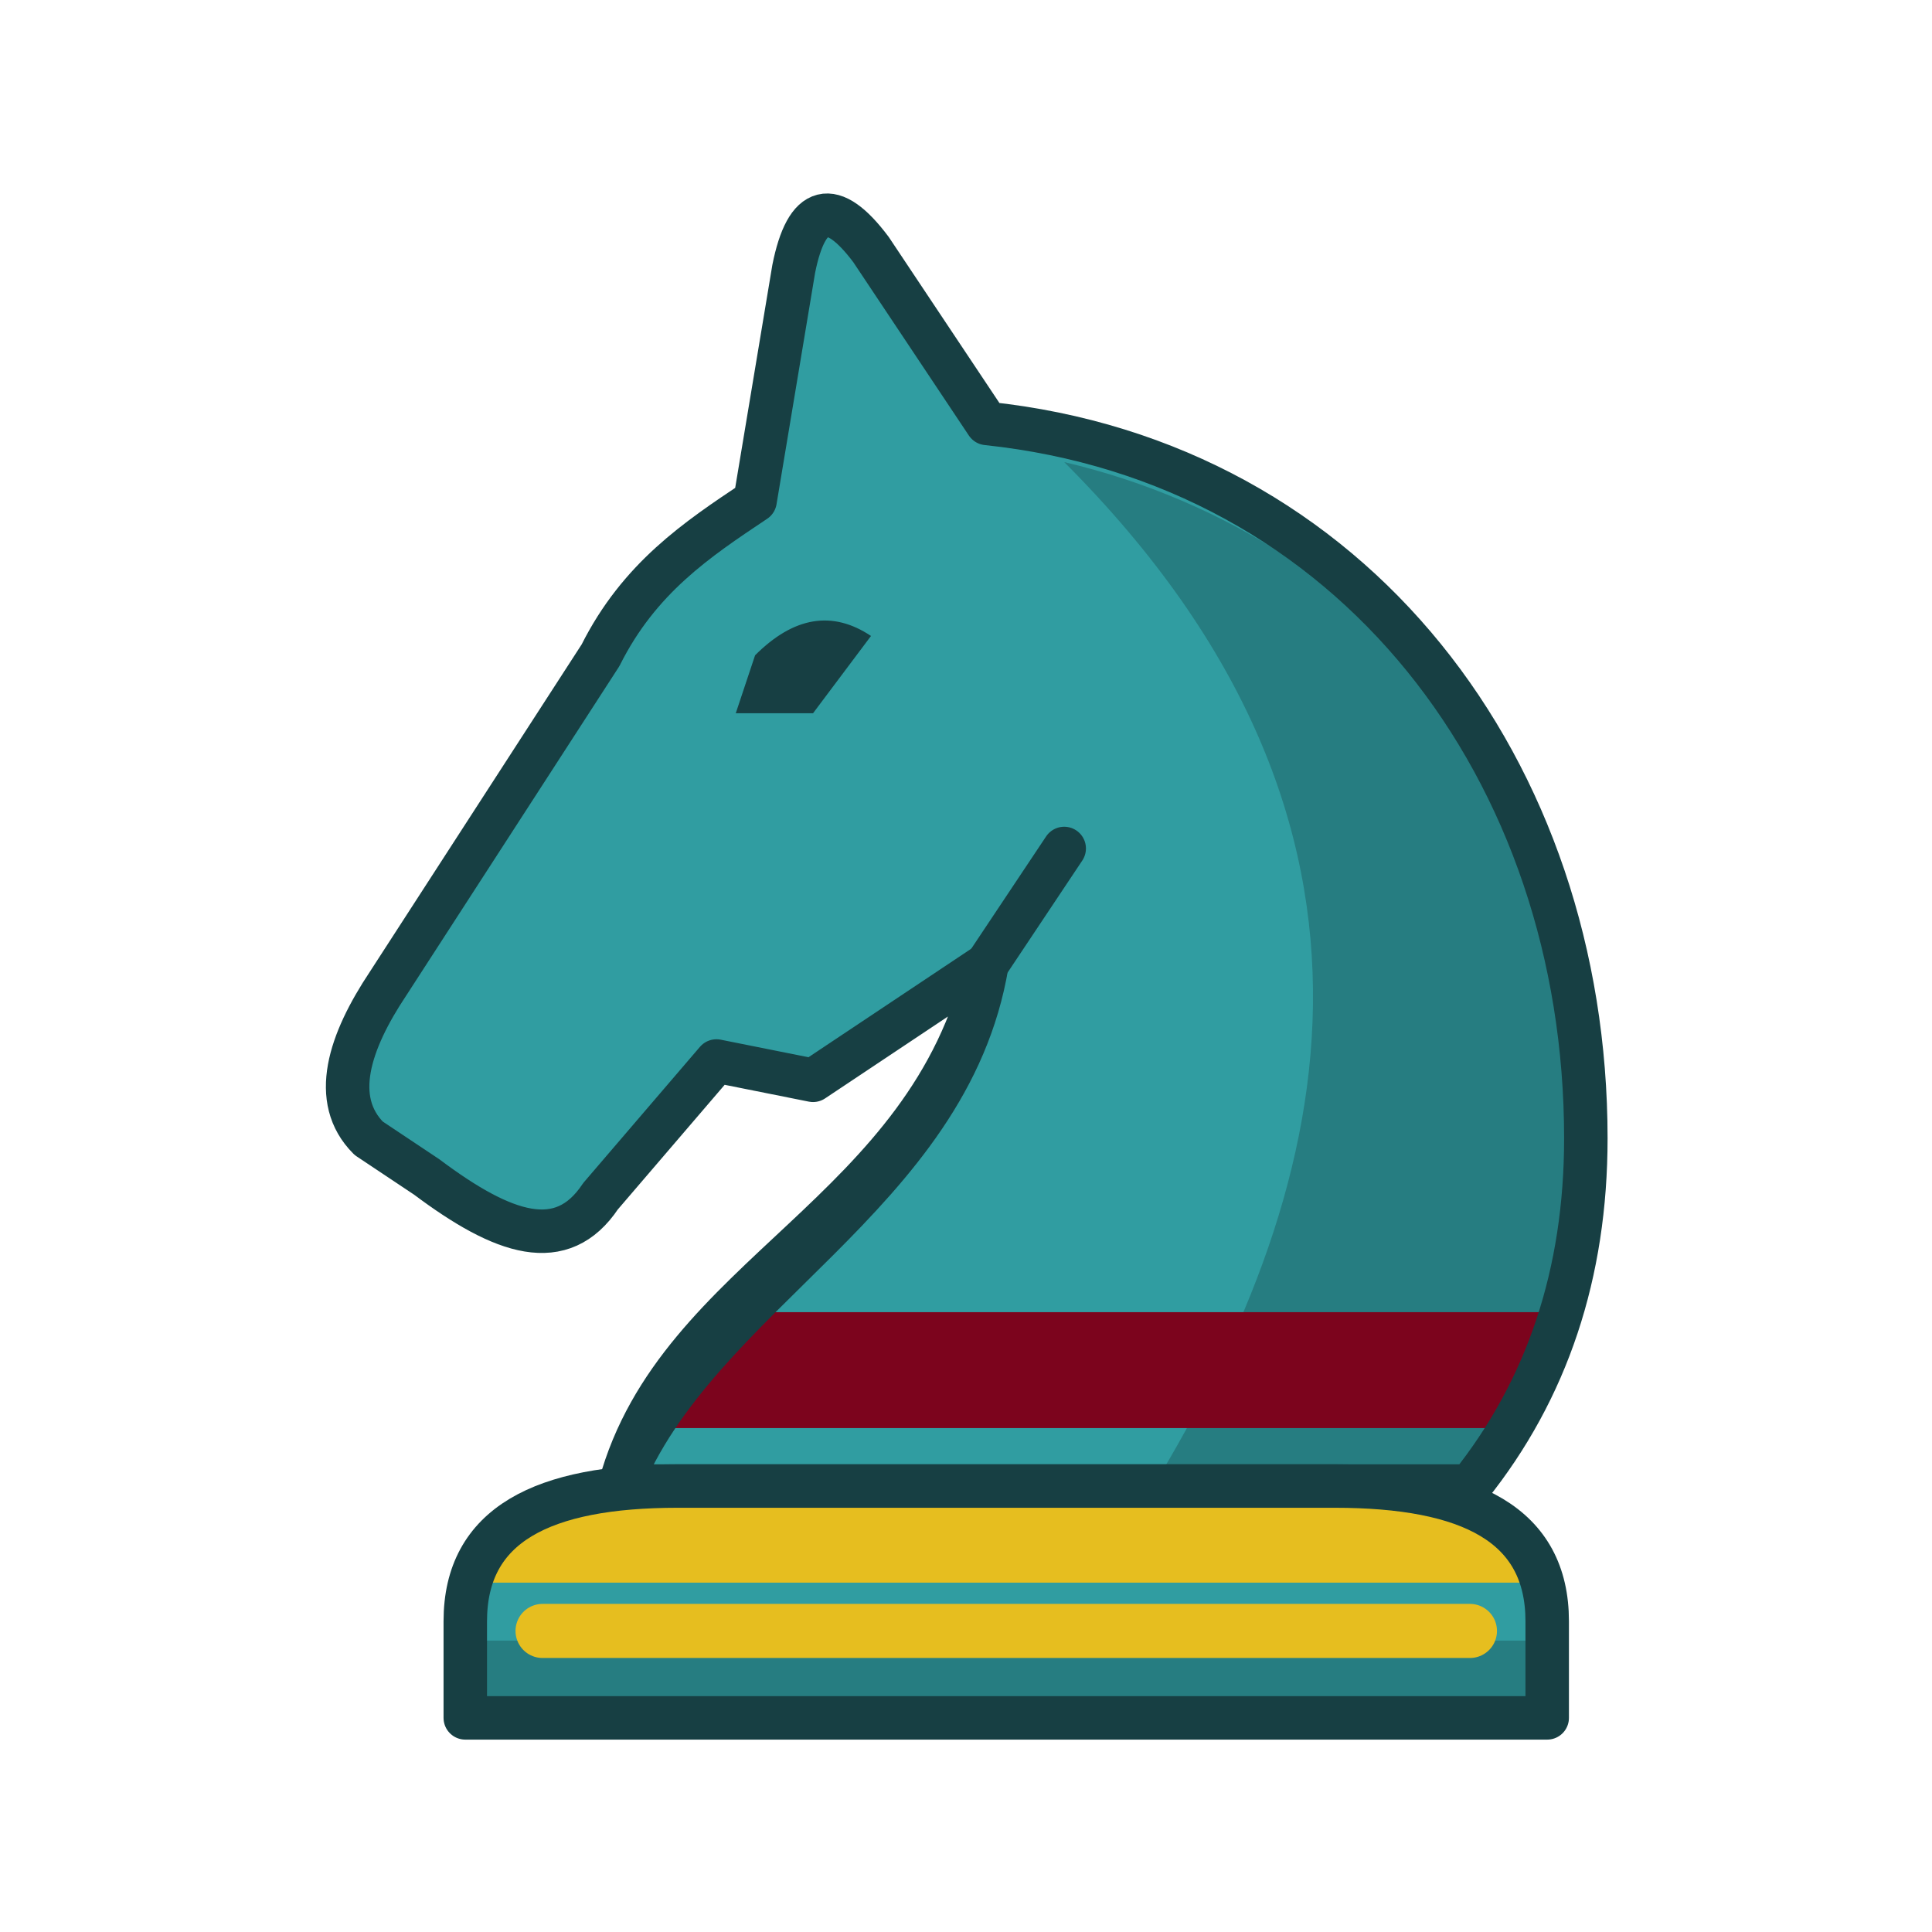
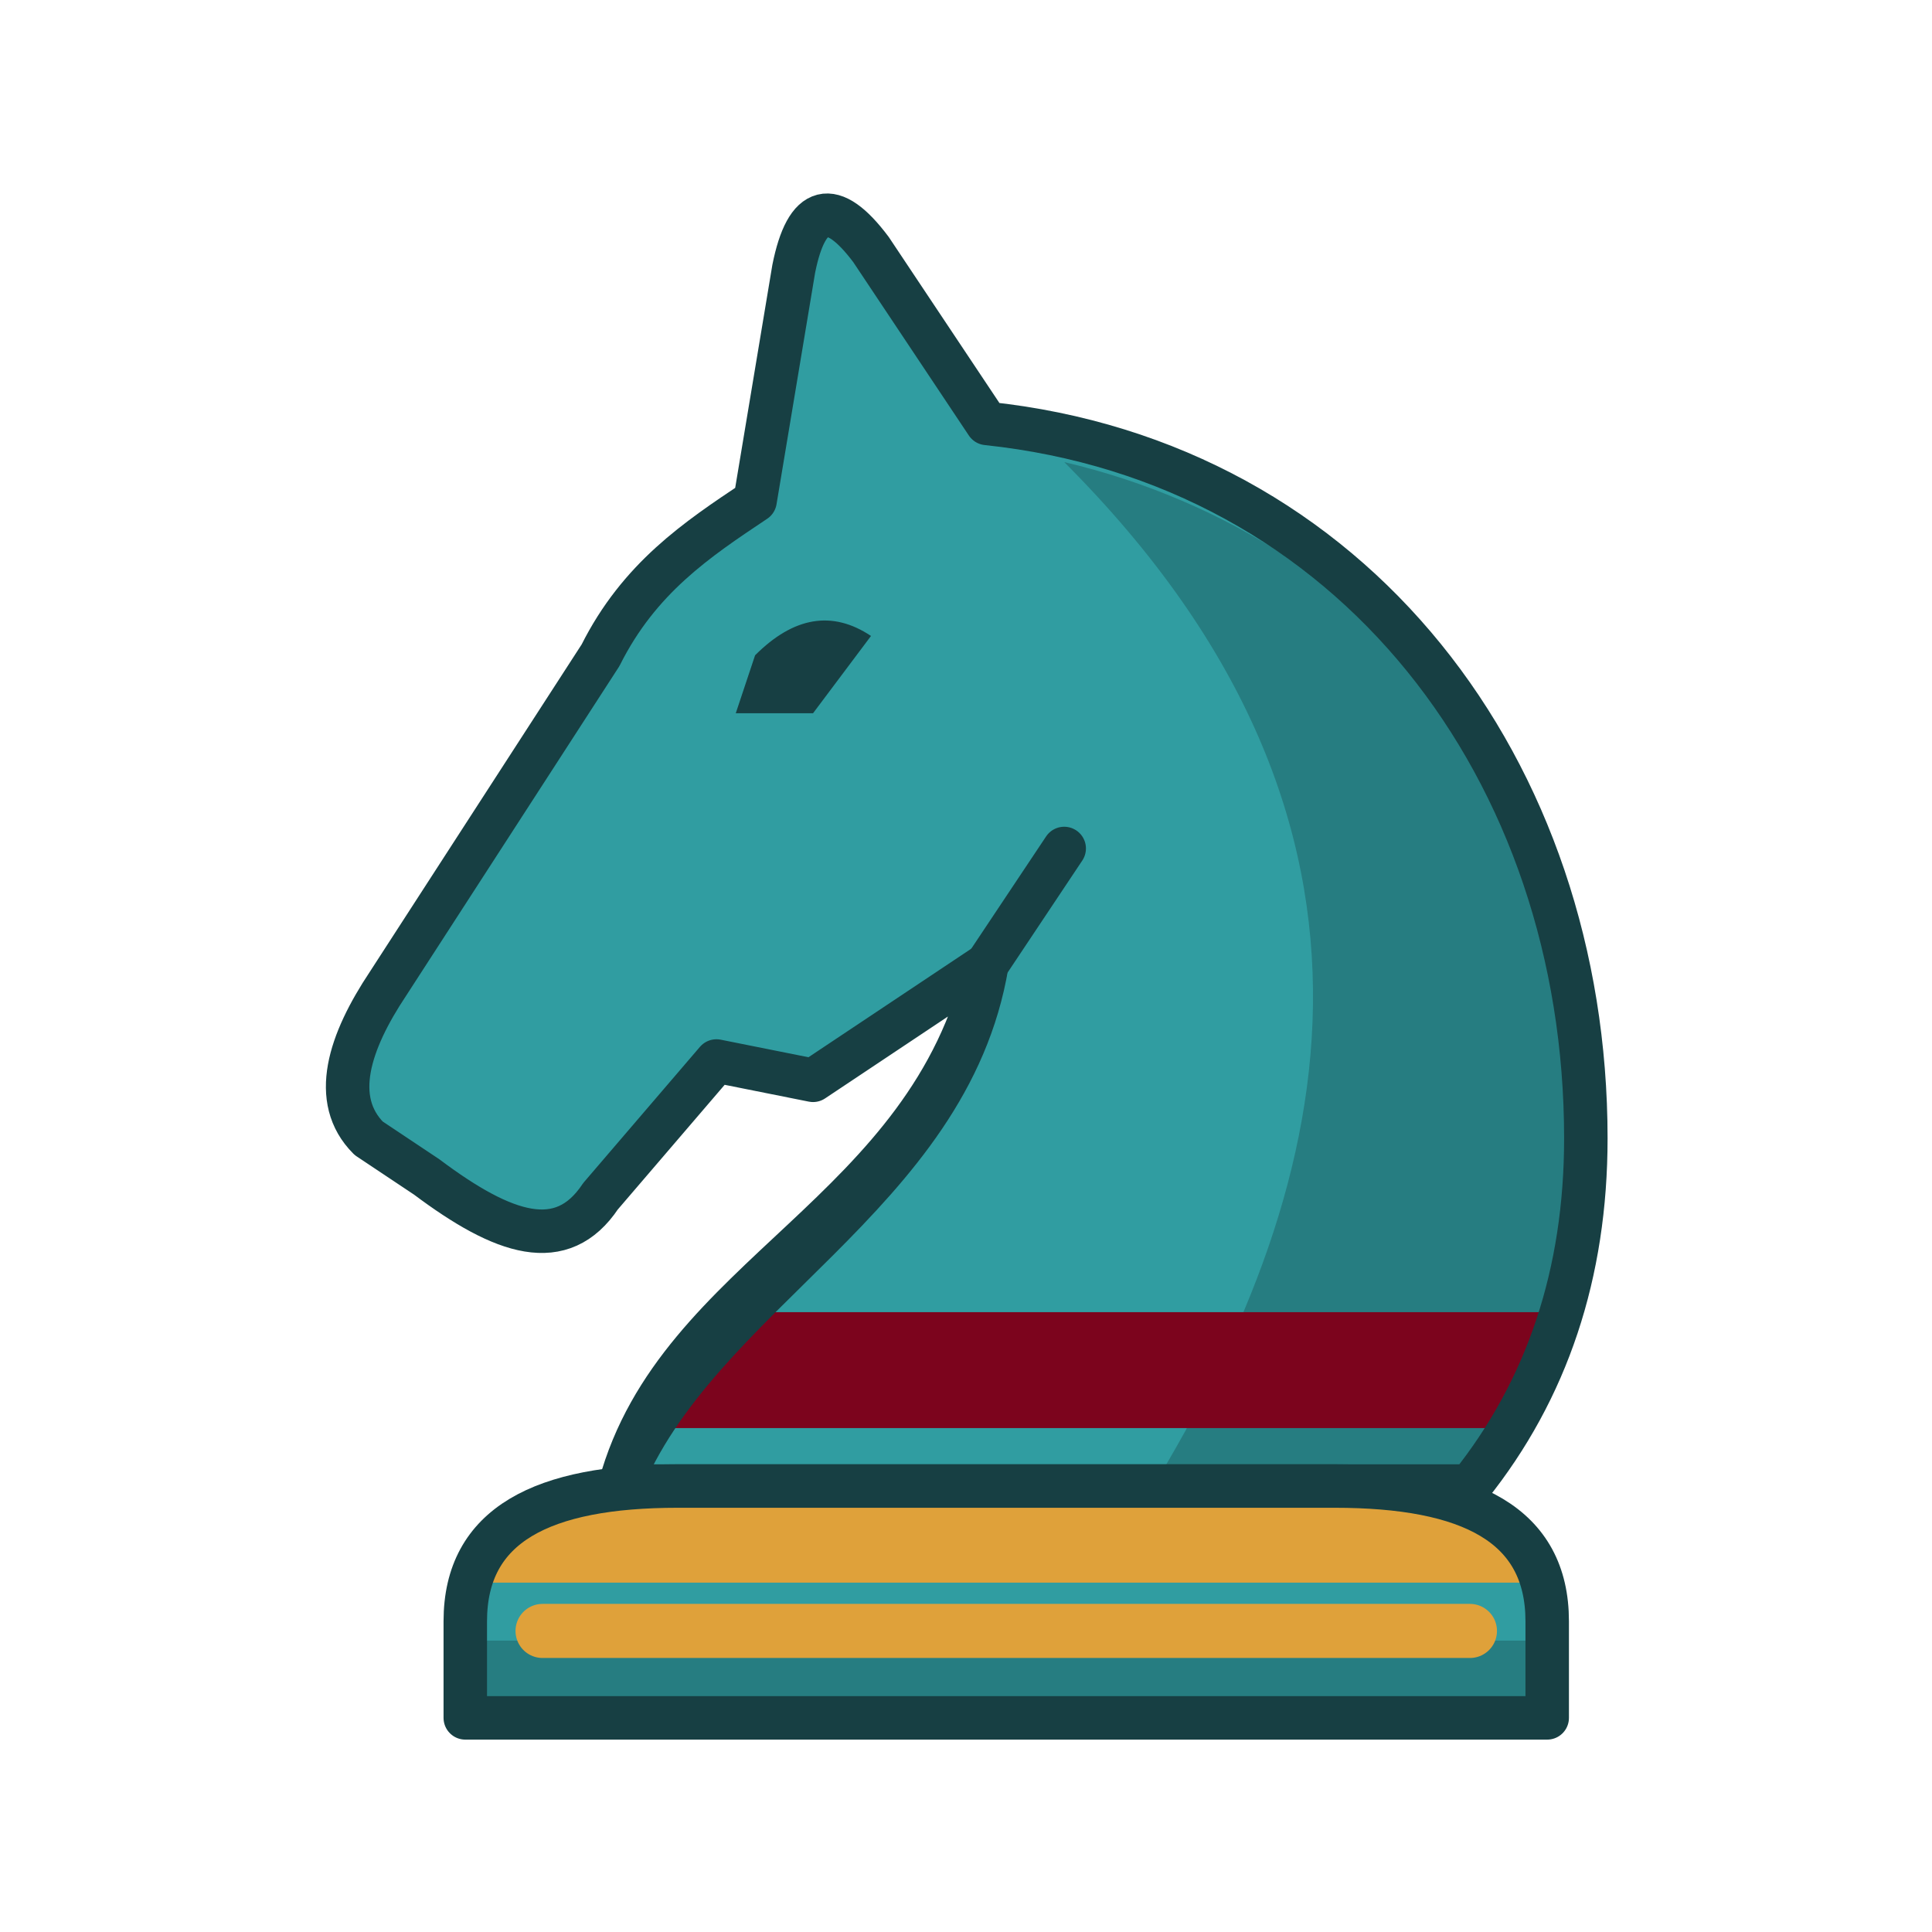
<svg xmlns="http://www.w3.org/2000/svg" viewBox="-2.083 0.083 100 100">
  <g fill="#309DA1" stroke="#173F43" stroke-width="2.25" stroke-linejoin="round" stroke-linecap="round">
    <path d="M30 77 C33 66 46 63 49 50 L40 56 L35 55 L29 62 C27 65 24 64 20 61 L17 59 C15 57 16 54 18 51 L29 34 C31 30 34 28 37 26 L39 14 Q40 9 43 13 L49 22 C68 24 80 40 80 59 C80 66 78 72 74 77 Z" fill="#309DA1" stroke="none" fill-rule="evenodd" />
    <defs>
      <clipPath id="s4">
        <path d="M30 77 C33 66 46 63 49 50 L40 56 L35 55 L29 62 C27 65 24 64 20 61 L17 59 C15 57 16 54 18 51 L29 34 C31 30 34 28 37 26 L39 14 Q40 9 43 13 L49 22 C68 24 80 40 80 59 C80 66 78 72 74 77 Z" clip-rule="evenodd" />
      </clipPath>
    </defs>
    <path d="M53 24 C70 28 81 43 80 59 C80 66 78 72 74 78 H57 C67 62 72 43 53 24 Z" fill="#267D81" stroke="none" clip-path="url(#s4)" />
    <g stroke="none" clip-path="url(#s4)">
      <path d="M10 68 H90 V74 H10 Z" fill="#7C041D" />
-       <path d="M10 78 H90 V82 H10 Z" fill="#E6BE1F" />
+       <path d="M10 78 H90 V82 H10 Z" fill="#DFA13A" />
    </g>
    <path d="M30 77 C33 66 46 63 49 50 L40 56 L35 55 L29 62 C27 65 24 64 20 61 L17 59 C15 57 16 54 18 51 L29 34 C31 30 34 28 37 26 L39 14 Q40 9 43 13 L49 22 C68 24 80 40 80 59 C80 66 78 72 74 77 Z" fill="none" />
    <path d="M30 77 C34 67 47 62 49 50 L53 44" fill="none" />
    <path d="M37 34 Q40 31 43 33 L40 37 H36 Z" fill="#173F43" stroke="none" />
    <path d="M22 89 V84 C22 79 26 77 33 77 H67 C74 77 78 79 78 84 V89 Z" fill="#309DA1" stroke="none" fill-rule="evenodd" />
    <defs>
      <clipPath id="s5">
        <path d="M22 89 V84 C22 79 26 77 33 77 H67 C74 77 78 79 78 84 V89 Z" clip-rule="evenodd" />
      </clipPath>
    </defs>
    <path d="M21 85 H79 V90 H21 Z" fill="#267D81" stroke="none" clip-path="url(#s5)" />
    <g stroke="none" clip-path="url(#s5)">
      <path d="M10 68 H90 V74 H10 Z" fill="#7C041D" />
-       <path d="M10 78 H90 V82 H10 Z" fill="#E6BE1F" />
+       <path d="M10 78 H90 V82 H10 Z" fill="#DFA13A" />
    </g>
    <path d="M22 89 V84 C22 79 26 77 33 77 H67 C74 77 78 79 78 84 V89 Z" fill="none" />
-     <path d="M26 84.5 H74" fill="none" stroke="#E6BE1F" stroke-width="2.8" stroke-linecap="round" />
+     <path d="M26 84.5 H74" fill="none" stroke="#DFA13A" stroke-width="2.8" stroke-linecap="round" />
  </g>
</svg>
